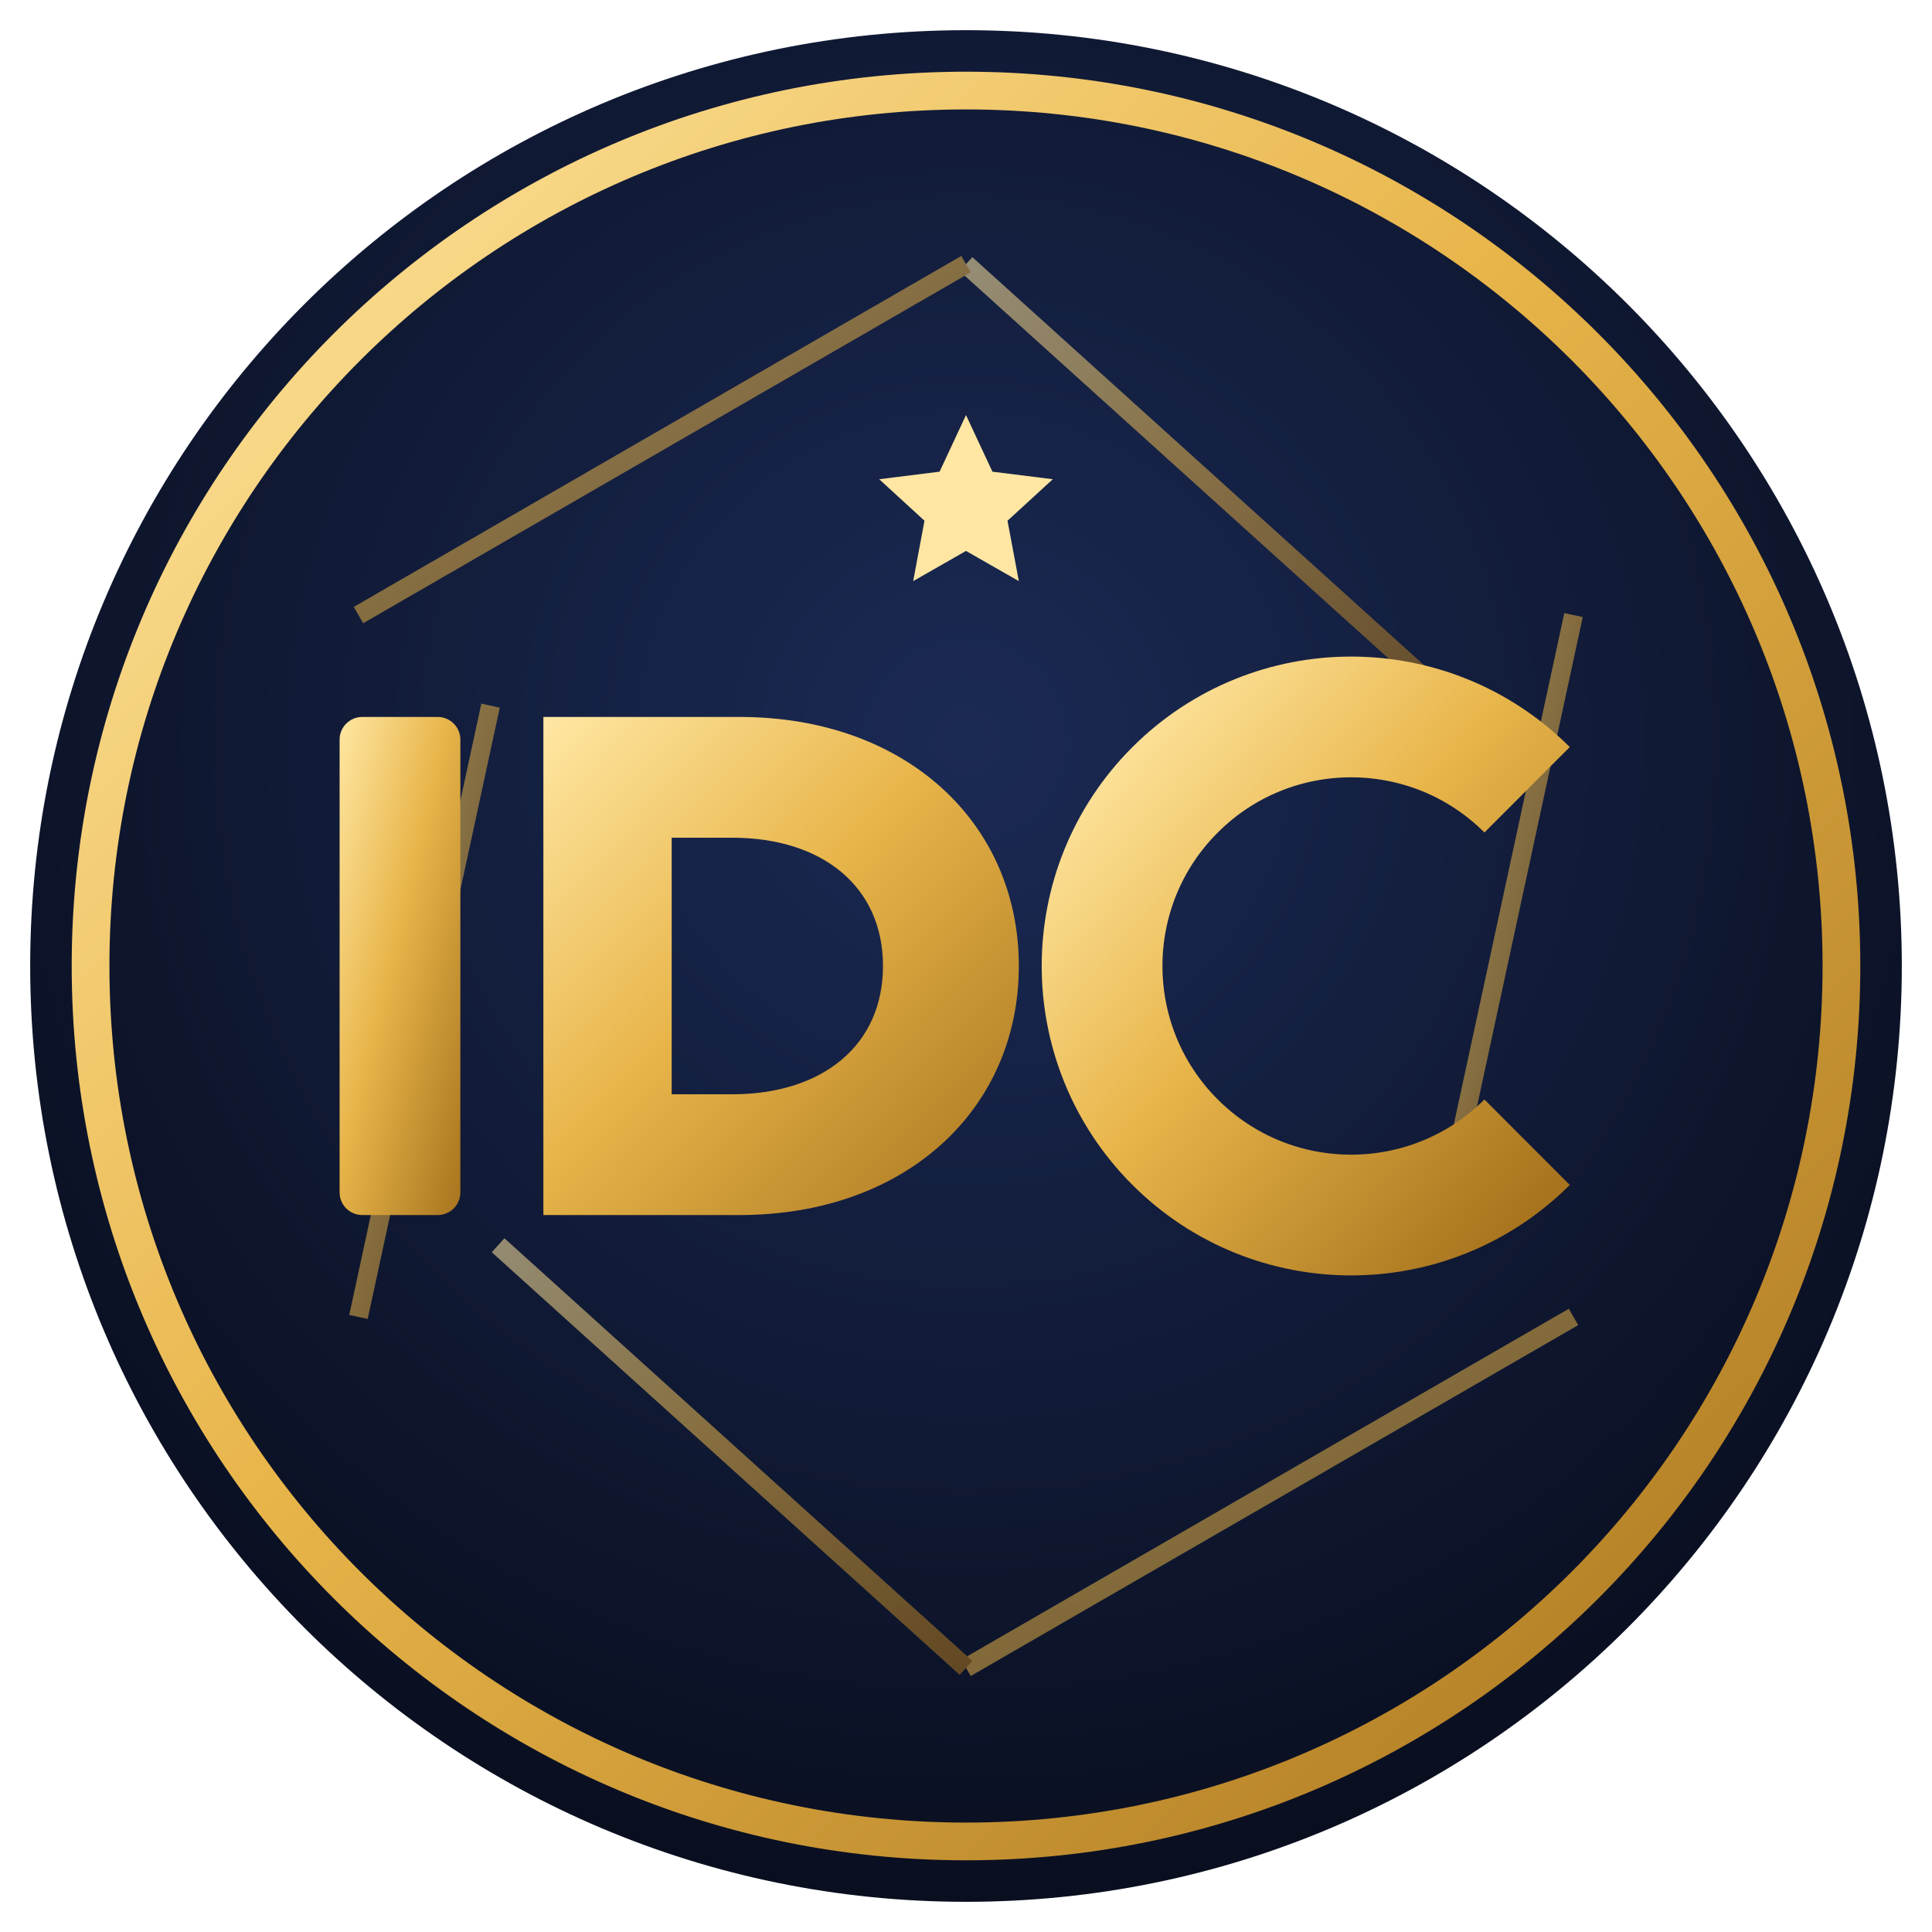
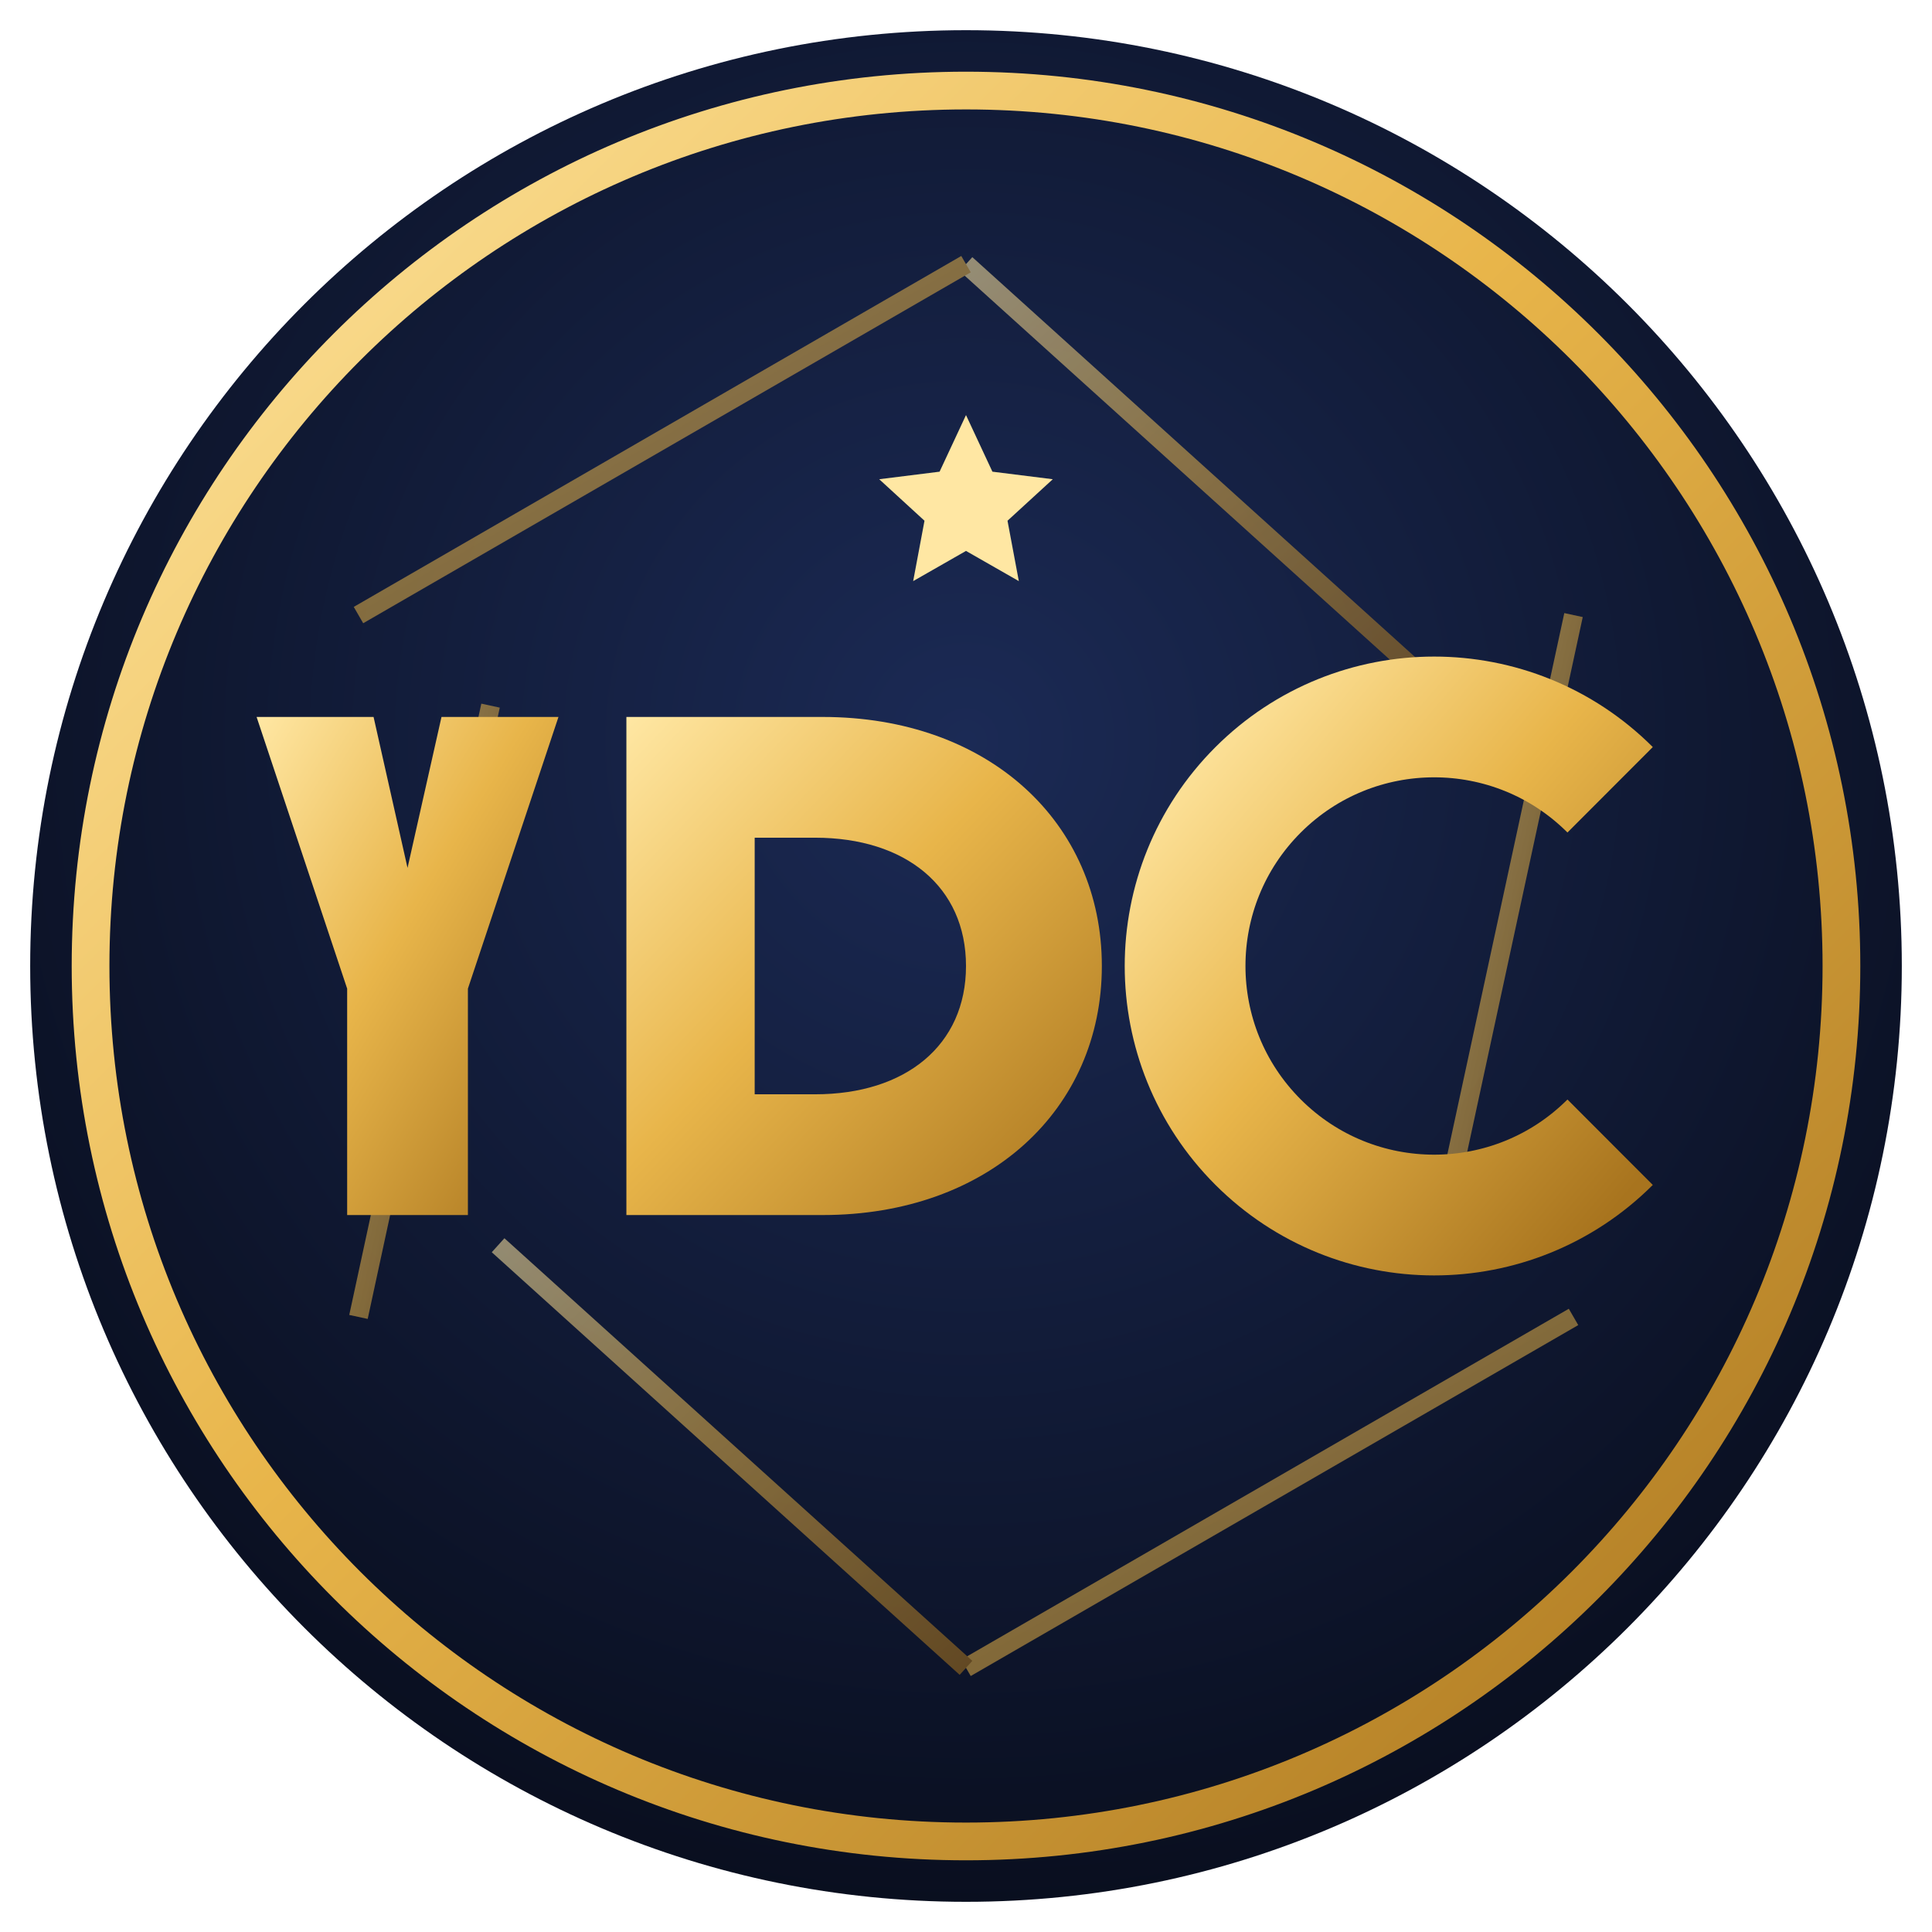
<svg xmlns="http://www.w3.org/2000/svg" viewBox="0 0 512 512">
  <defs>
    <linearGradient id="gold" x1="0" y1="0" x2="1" y2="1">
      <stop offset="0" stop-color="#FFE7A3" />
      <stop offset=".45" stop-color="#E8B54A" />
      <stop offset="1" stop-color="#A8741E" />
    </linearGradient>
    <radialGradient id="bg" cx=".5" cy=".38" r=".7">
      <stop offset="0" stop-color="#1B2A55" />
      <stop offset="1" stop-color="#070B18" />
    </radialGradient>
  </defs>
  <circle cx="256" cy="256" r="248" fill="url(#bg)" />
  <circle cx="256" cy="256" r="232" fill="none" stroke="url(#gold)" stroke-width="10" />
  <g fill="none" stroke="url(#gold)" stroke-width="5" opacity=".55">
    <path d="M256 70 L380 182" />
    <path d="M417 163 L382 325" />
    <path d="M417 349 L256 442" />
    <path d="M256 442 L132 330" />
    <path d="M95 349 L130 187" />
    <path d="M95 163 L256 70" />
  </g>
-   <g transform="translate(-14 0)">
-     <rect x="104" y="190" width="32" height="132" rx="6" fill="url(#gold)" />
-     <path d="M158 190h52c44 0 74 28 74 66s-30 66-74 66h-52zM192 222v68h16c24 0 40-13 40-34s-16-34-40-34z" fill="url(#gold)" />
-     <path d="M418.7 209.3 A66 66 0 1 0 418.7 302.7" fill="none" stroke="url(#gold)" stroke-width="32" />
+   <g transform="translate(-8 0)">
+     <path d="M76 190h31l9 40 9-40h31l-24 72v60h-32v-60z" fill="url(#gold)" />
+     <g transform="translate(16 0)">
+       <path d="M158 190h52c44 0 74 28 74 66s-30 66-74 66h-52zM192 222v68h16c24 0 40-13 40-34s-16-34-40-34z" fill="url(#gold)" />
+       <path d="M418.7 209.3 A66 66 0 1 0 418.7 302.7" fill="none" stroke="url(#gold)" stroke-width="32" />
+     </g>
  </g>
  <path d="M256 110l7 15 16 2-12 11 3 16-14-8-14 8 3-16-12-11 16-2z" fill="#FFE7A3" />
</svg>
